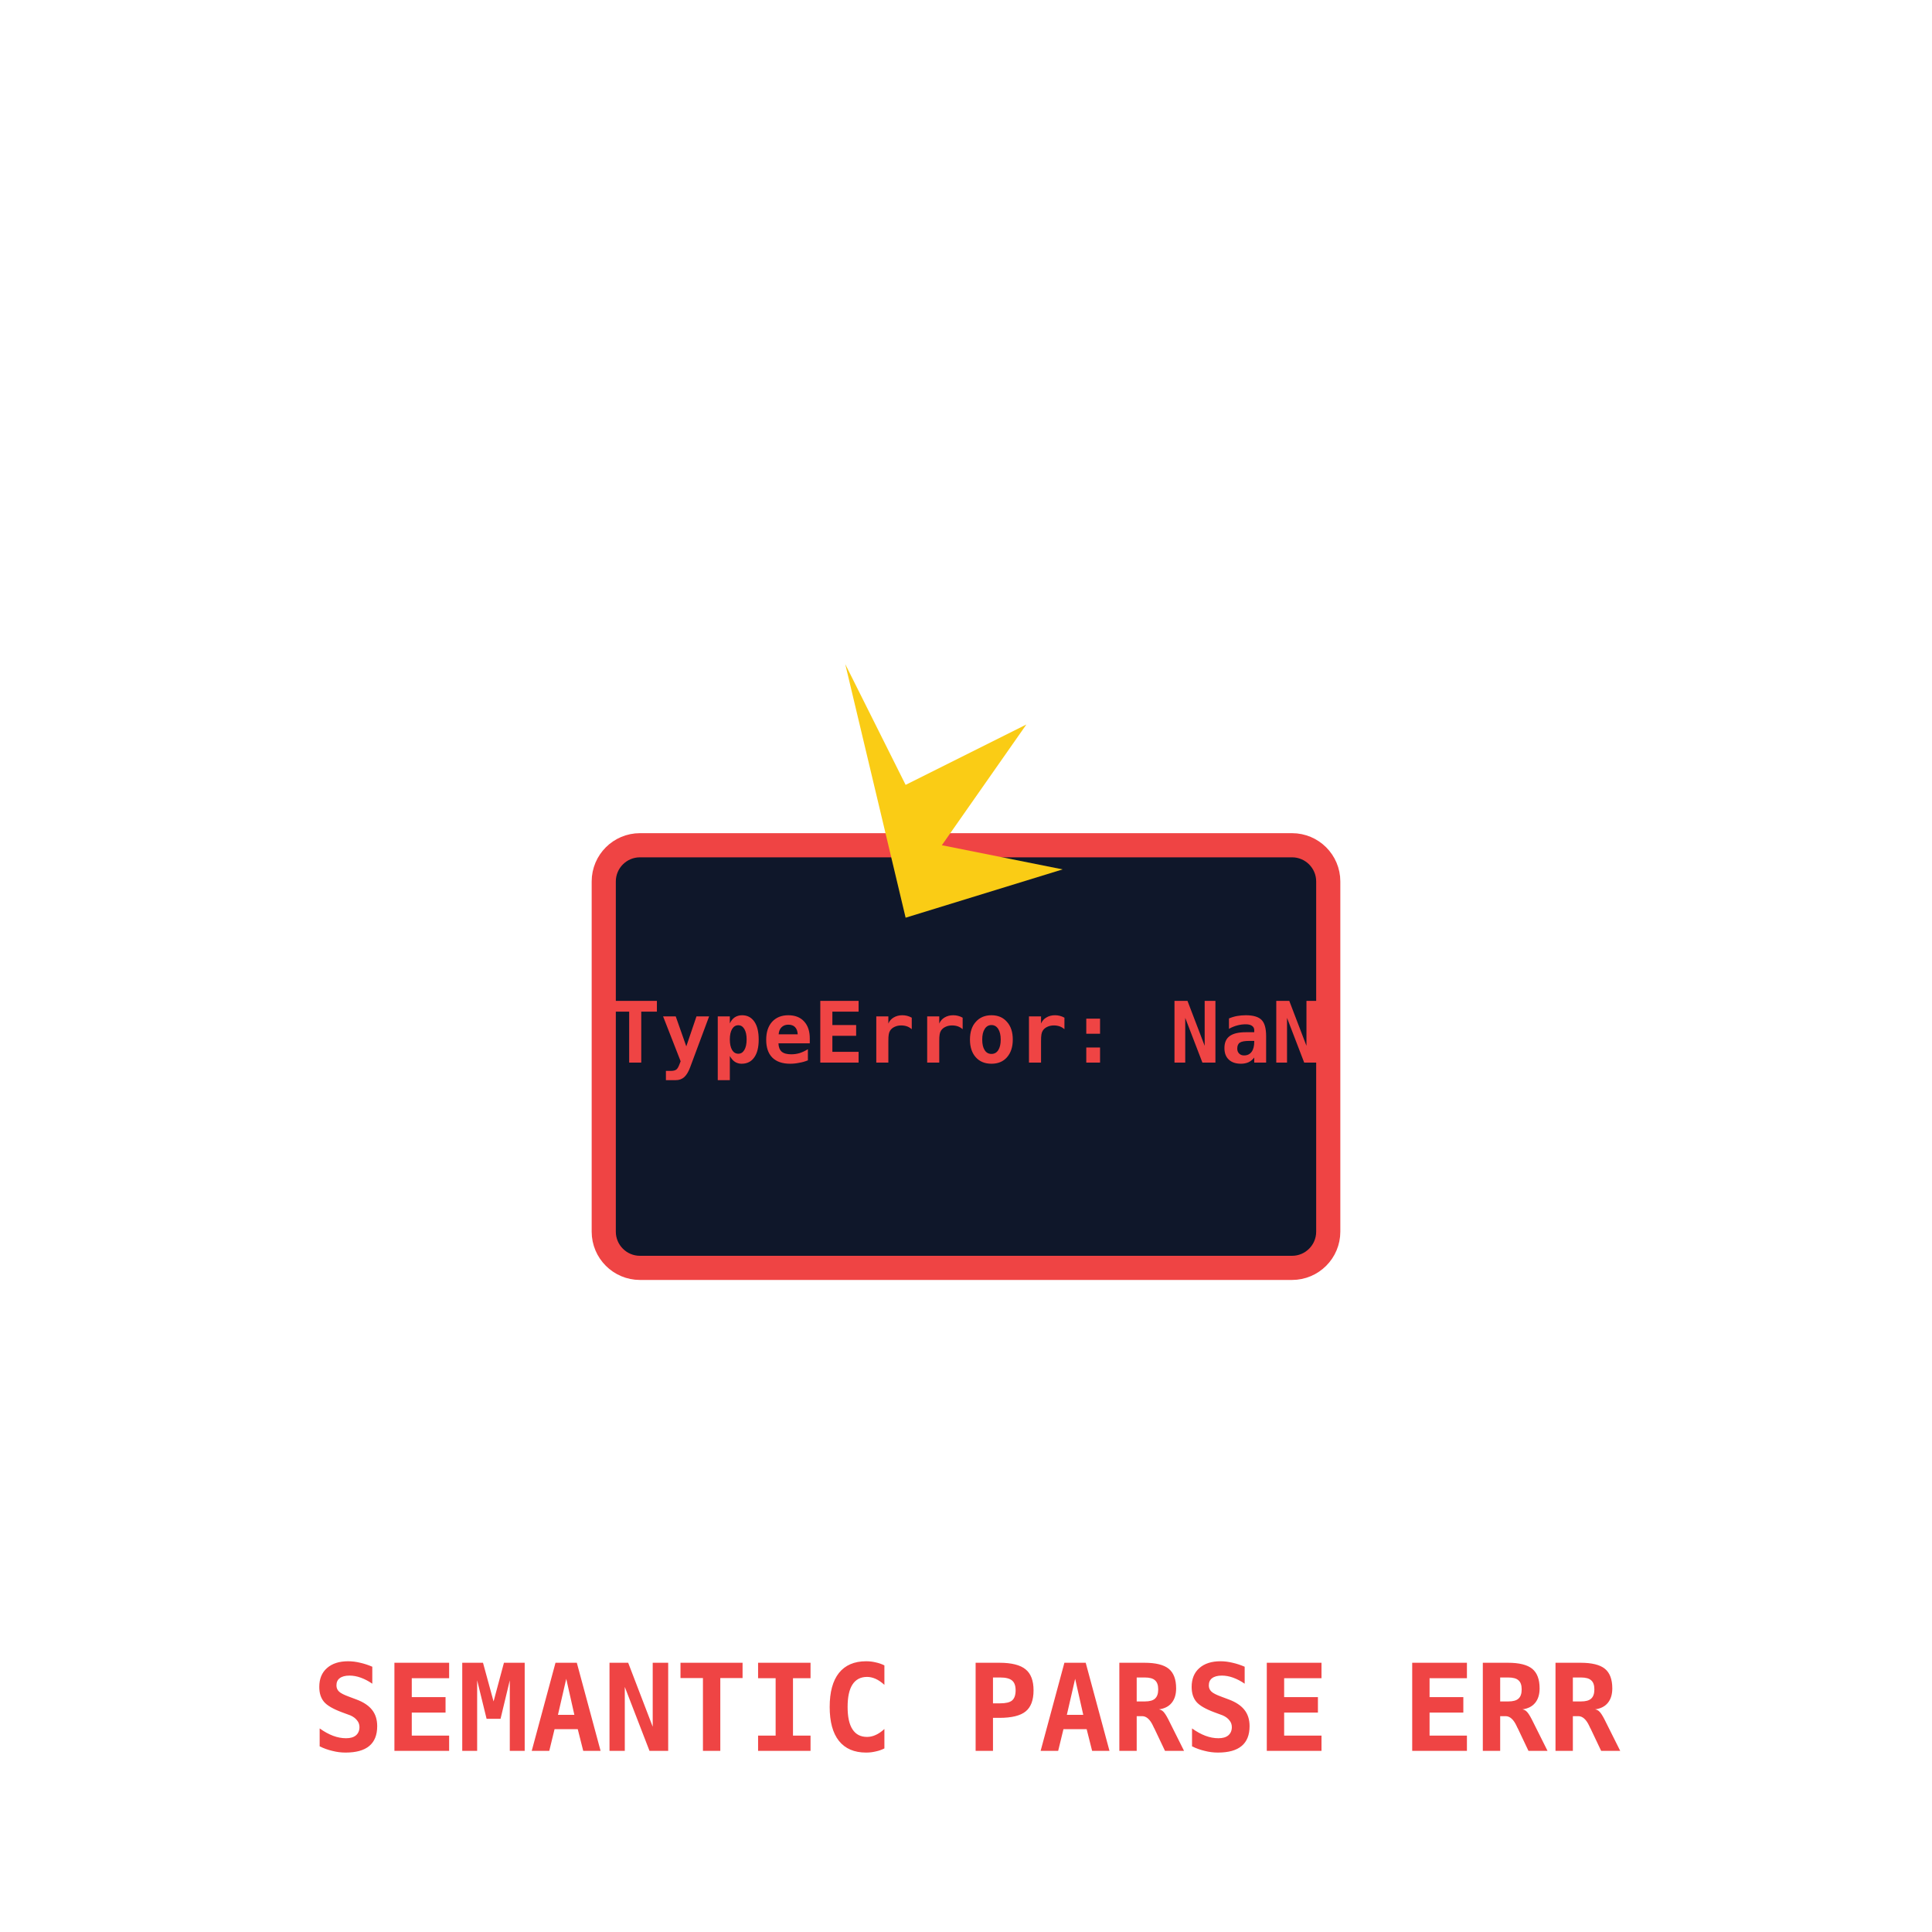
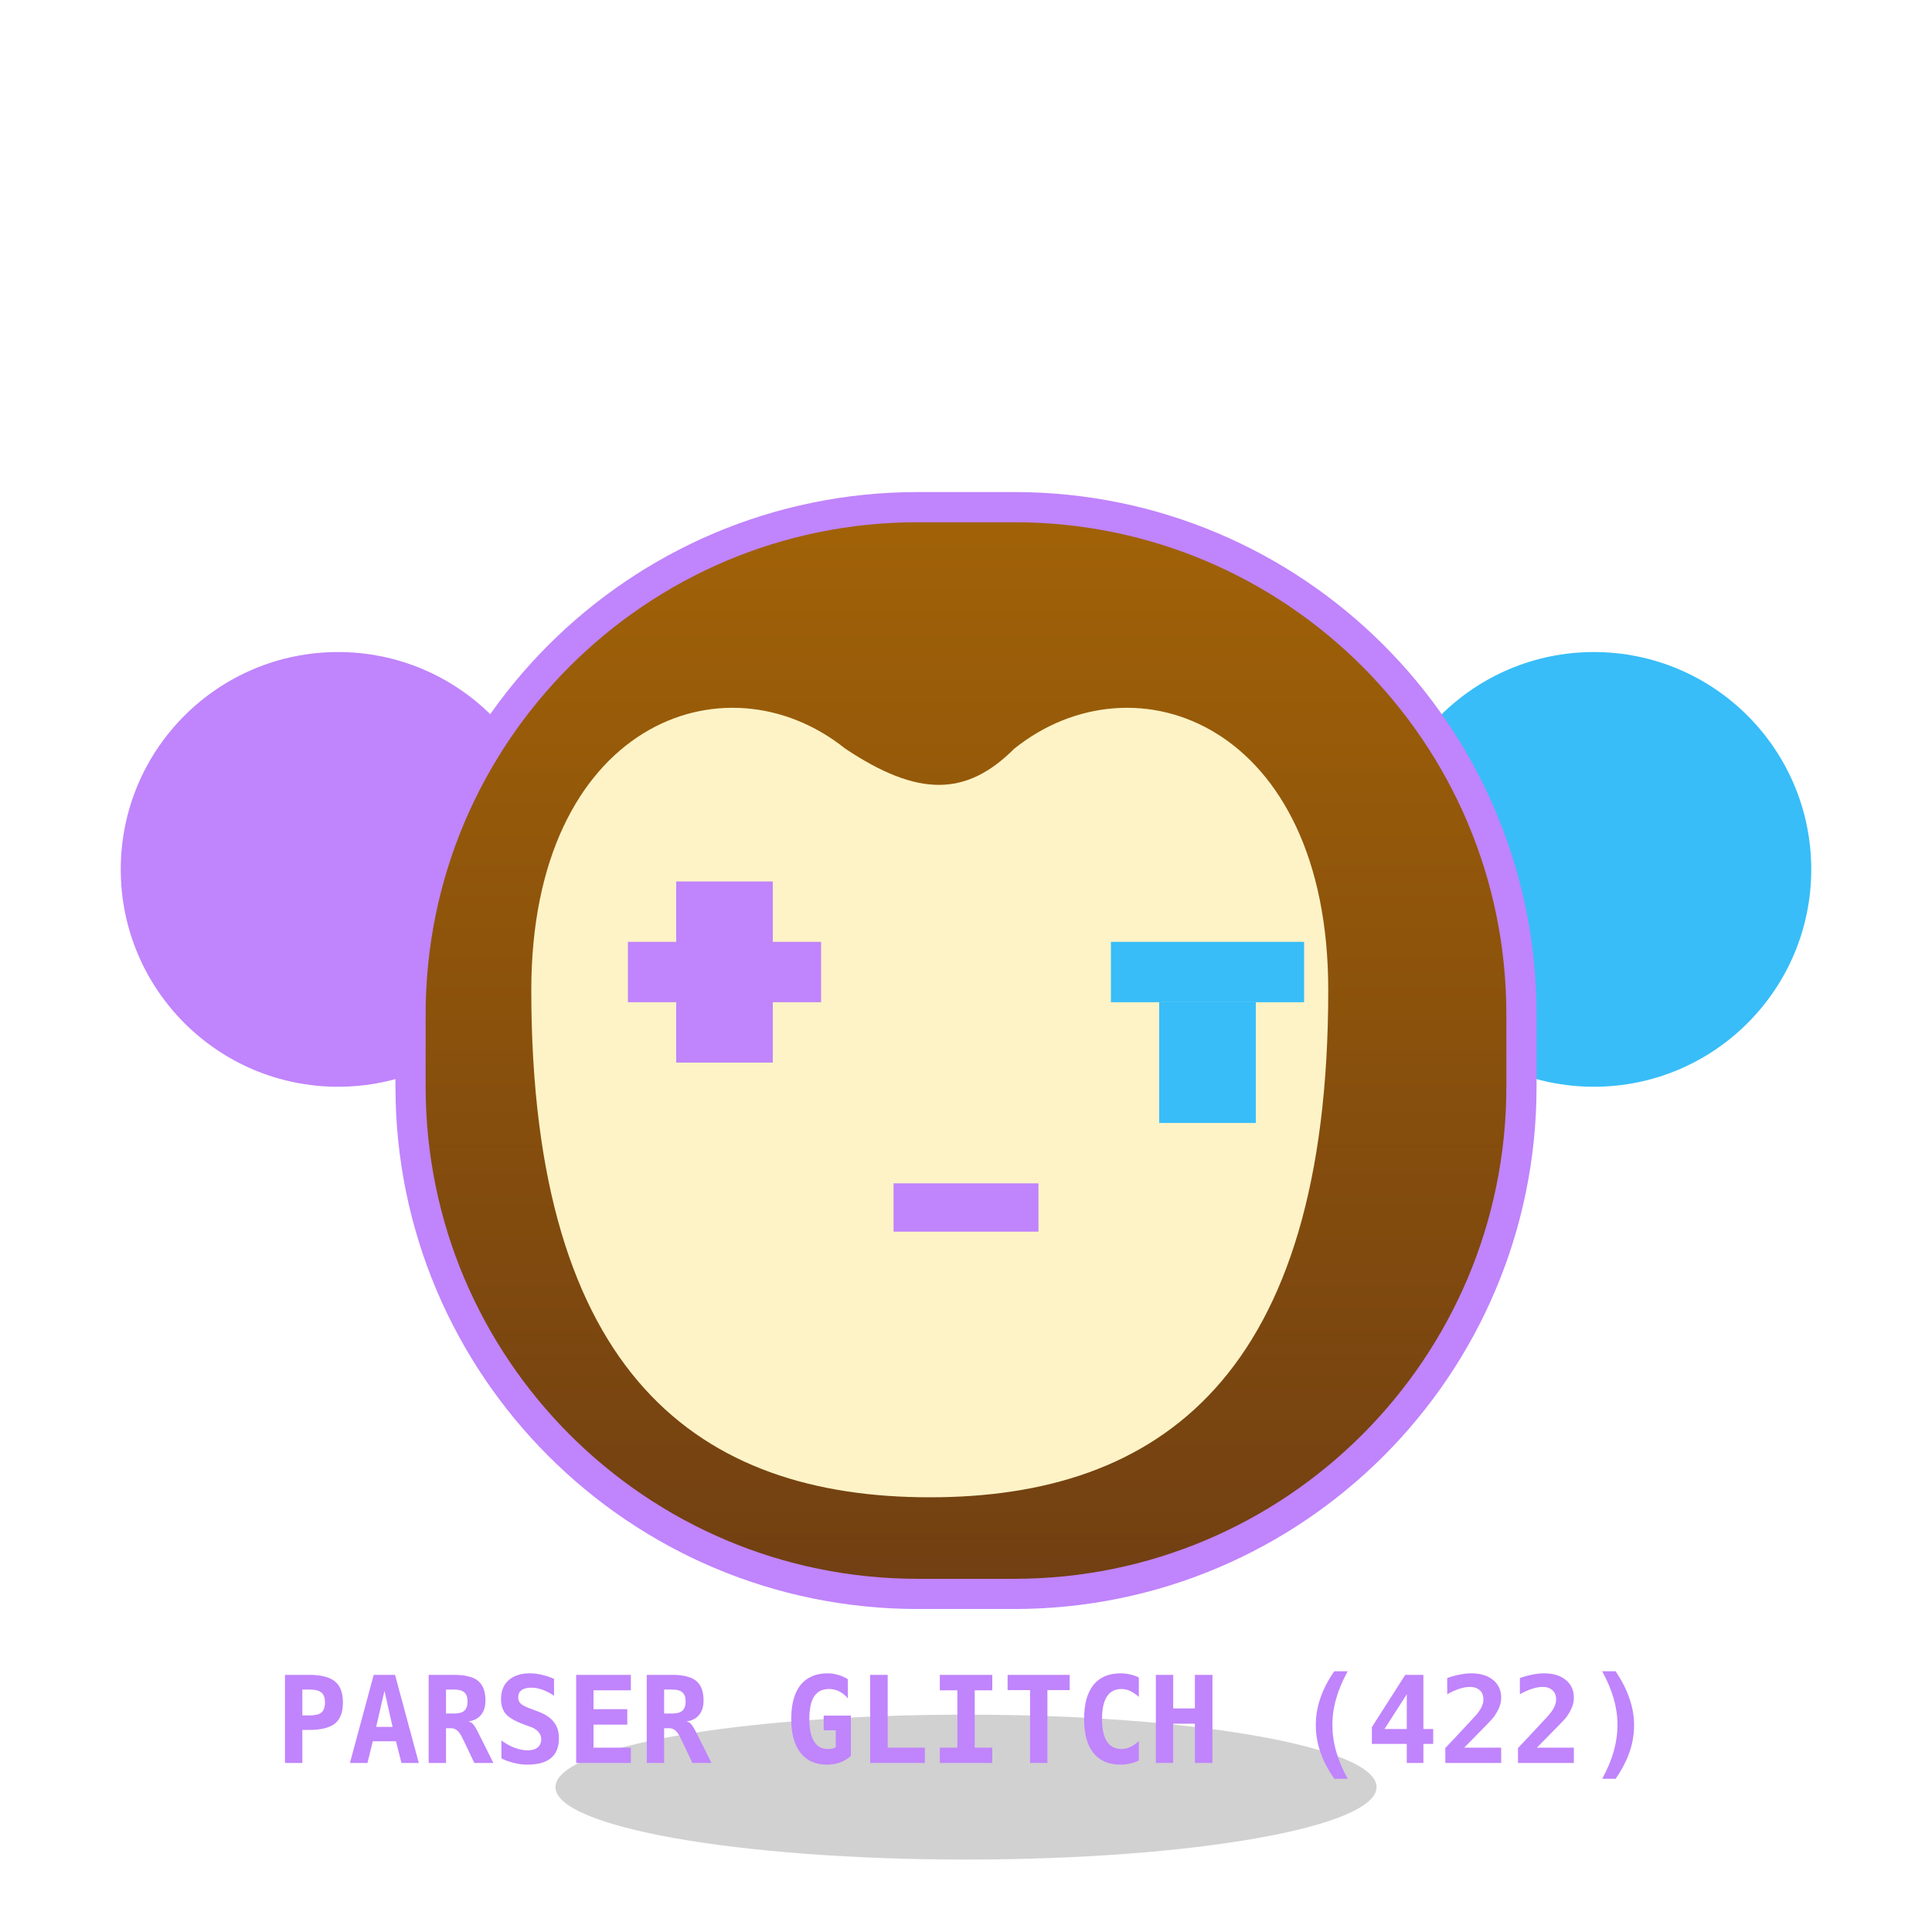
<svg xmlns="http://www.w3.org/2000/svg" viewBox="0 0 160 160" width="100%" height="100%">
-   <rect x="50" y="70" width="60" height="35" rx="3" fill="#0f172a" stroke="#ef4444" stroke-width="2" />
-   <text x="80" y="88" font-family="monospace" font-size="7" font-weight="bold" fill="#ef4444" text-anchor="middle">TypeError: NaN</text>
-   <polygon points="70,55 75,65 85,60 78,70 88,72 75,76" fill="#facc15" />
-   <text x="80" y="145" font-family="monospace" font-size="10" font-weight="bold" fill="#ef4444" text-anchor="middle">SEMANTIC PARSE ERR</text>
+   <defs>
+     <linearGradient id="monkey-grad" x1="0%" y1="0%" x2="0%" y2="100%">
+       <stop offset="0%" stop-color="#a16207" />
+       <stop offset="100%" stop-color="#713f12" />
+     </linearGradient>
+   </defs>
+   <style>
+     @keyframes glitchJitter {
+       0%, 100% { transform: translate(0, 0); }
+       20% { transform: translate(-3px, 1px); }
+       40% { transform: translate(2px, -2px); }
+       60% { transform: translate(-2px, -1px); }
+       80% { transform: translate(3px, 2px); }
+     }
+     .head-glitch { animation: glitchJitter 0.25s infinite; }
+   </style>
+   <ellipse cx="80" cy="148" rx="34" ry="6" fill="#000000" opacity="0.18" />
+   <g class="head-glitch">
+     <circle cx="28" cy="72" r="18" fill="#c084fc" />
+     <circle cx="132" cy="72" r="18" fill="#38bdf8" />
+     <rect x="34" y="42" width="92" height="90" rx="42" fill="url(#monkey-grad)" stroke="#c084fc" stroke-width="2.5" />
+     <path d="M 44 82 C 44 60 60 54 70 62 C 76 66 80 66 84 62 C 94 54 110 60 110 82 C 110 114 96 124 77 124 C 58 124 44 114 44 82 Z" fill="#fef3c7" />
+     <rect x="52" y="78" width="16" height="5" fill="#c084fc" />
+     <rect x="56" y="73" width="8" height="15" fill="#c084fc" />
+     <rect x="92" y="78" width="16" height="5" fill="#38bdf8" />
+     <rect x="96" y="83" width="8" height="10" fill="#38bdf8" />
+     <rect x="74" y="98" width="12" height="4" fill="#c084fc" />
+   </g>
+   <text x="80" y="146" font-family="monospace" font-size="10" font-weight="bold" fill="#c084fc" text-anchor="middle">PARSER GLITCH (422)</text>
</svg>
